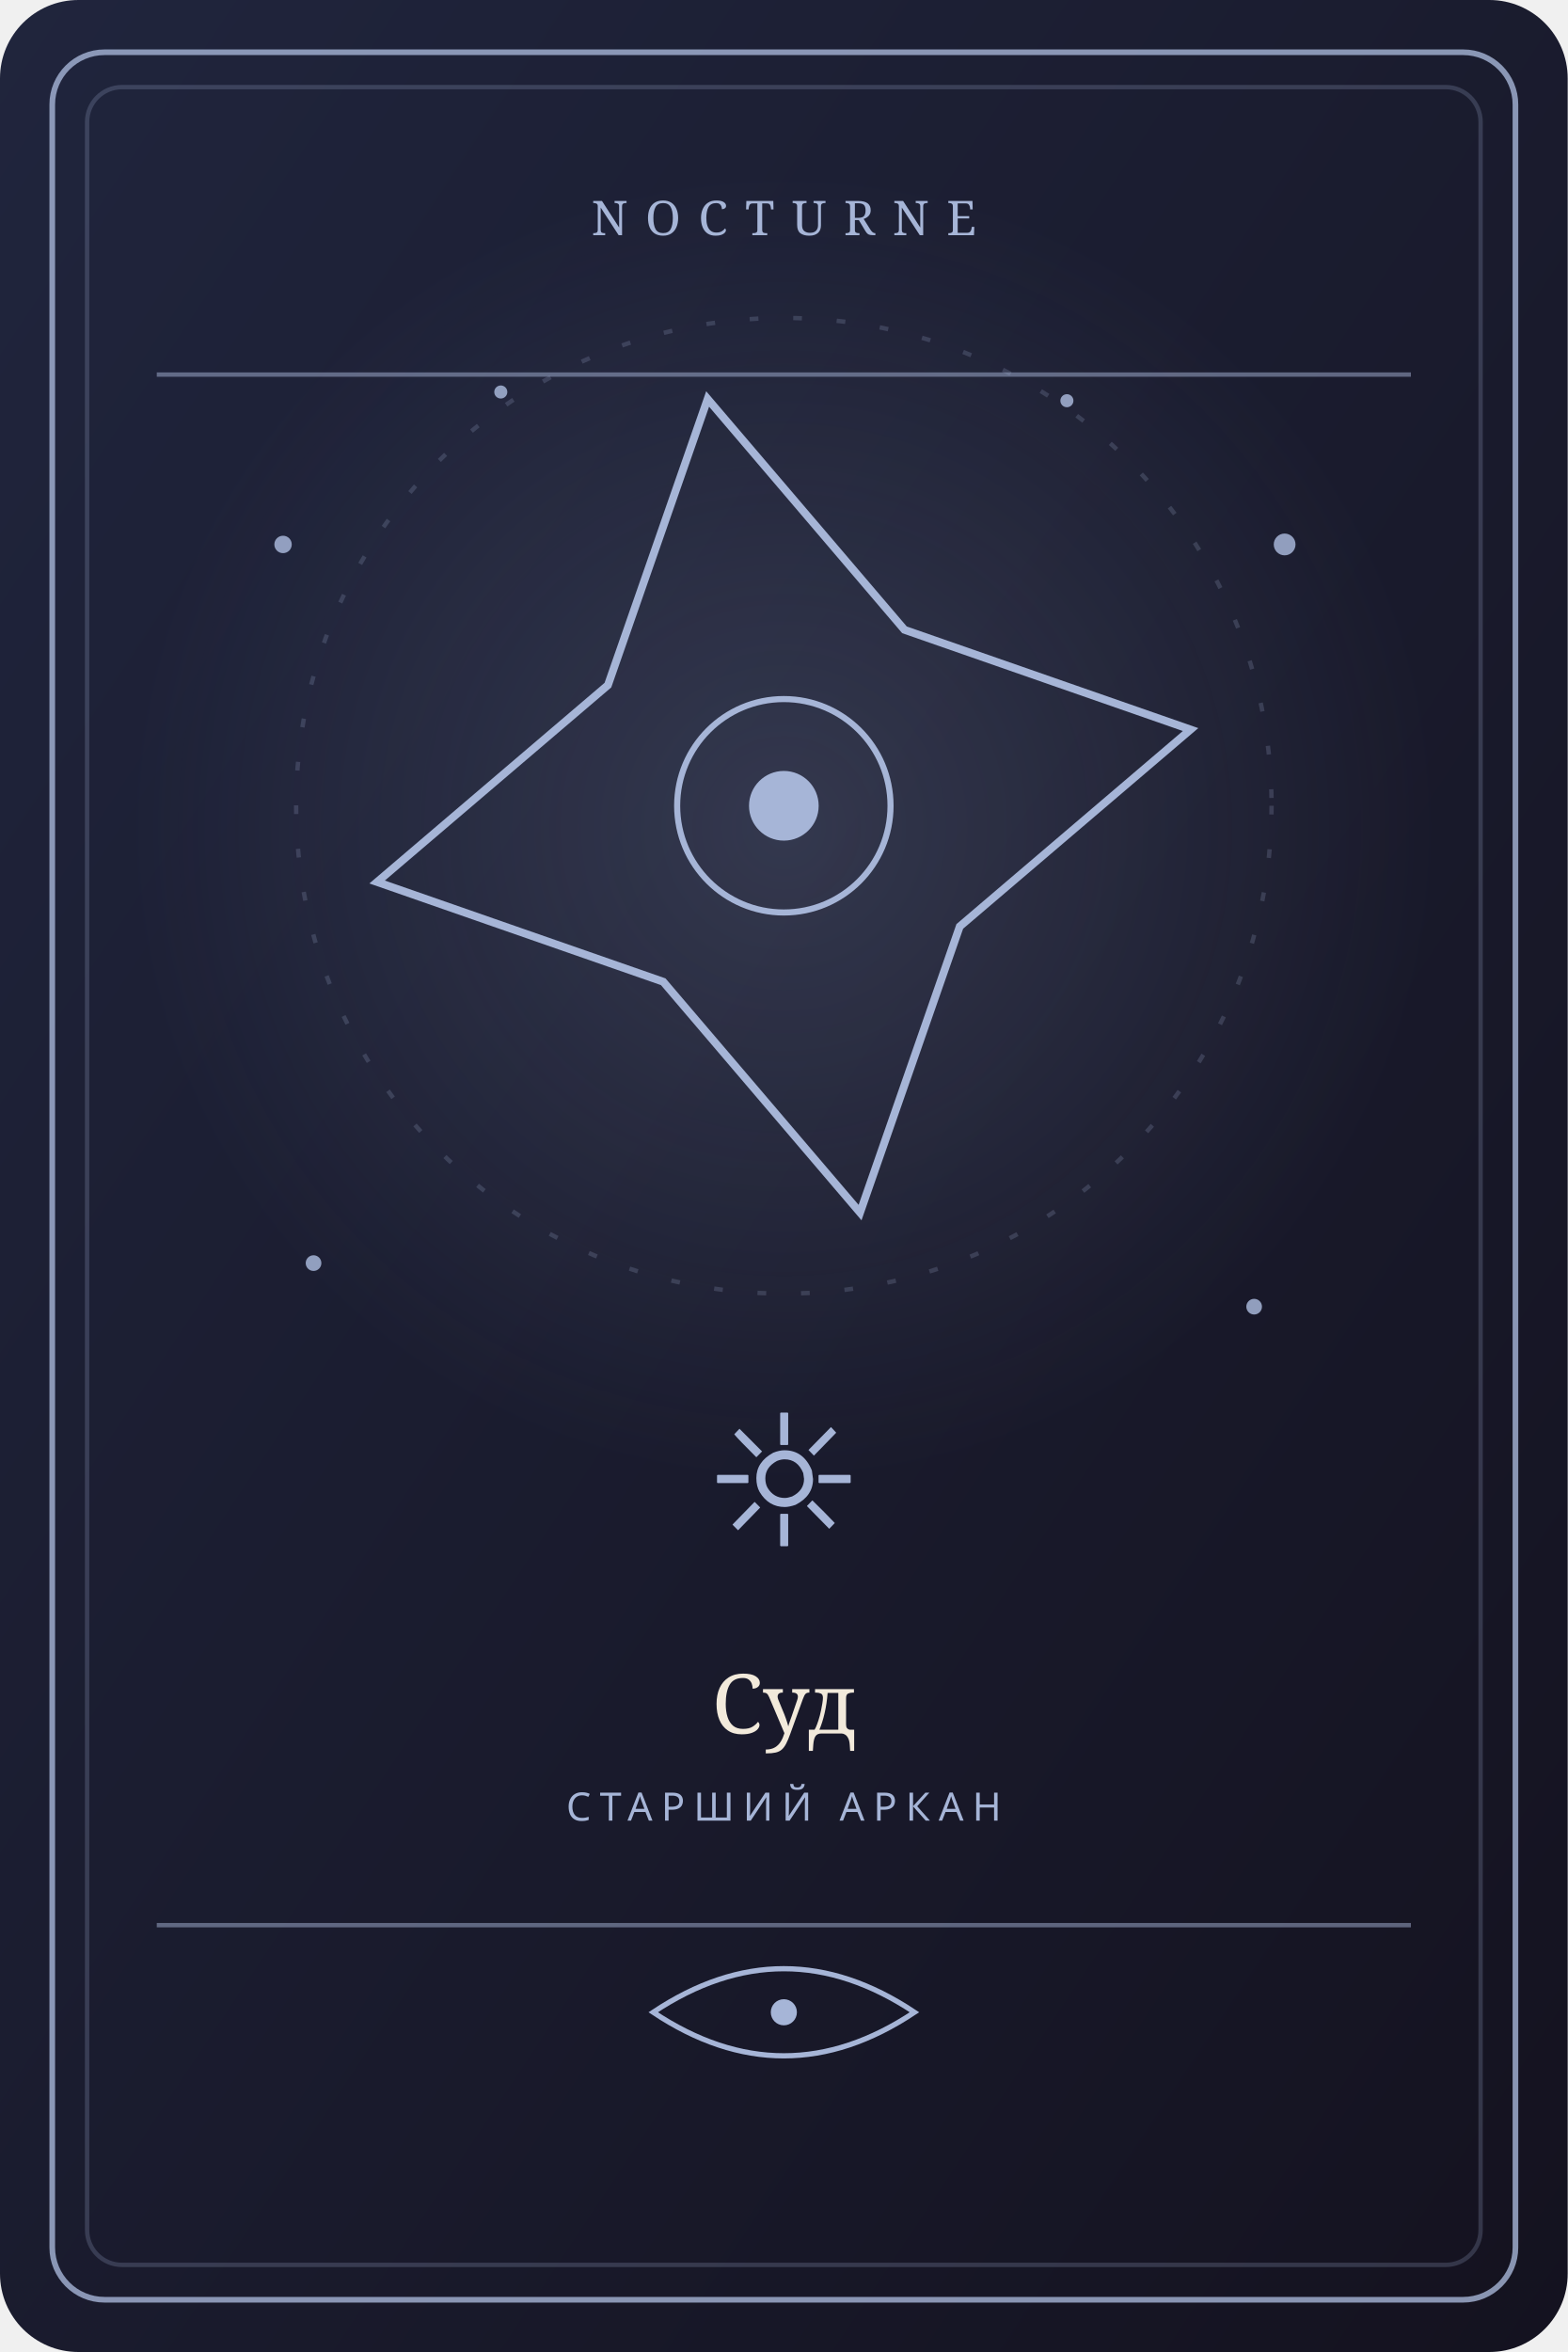
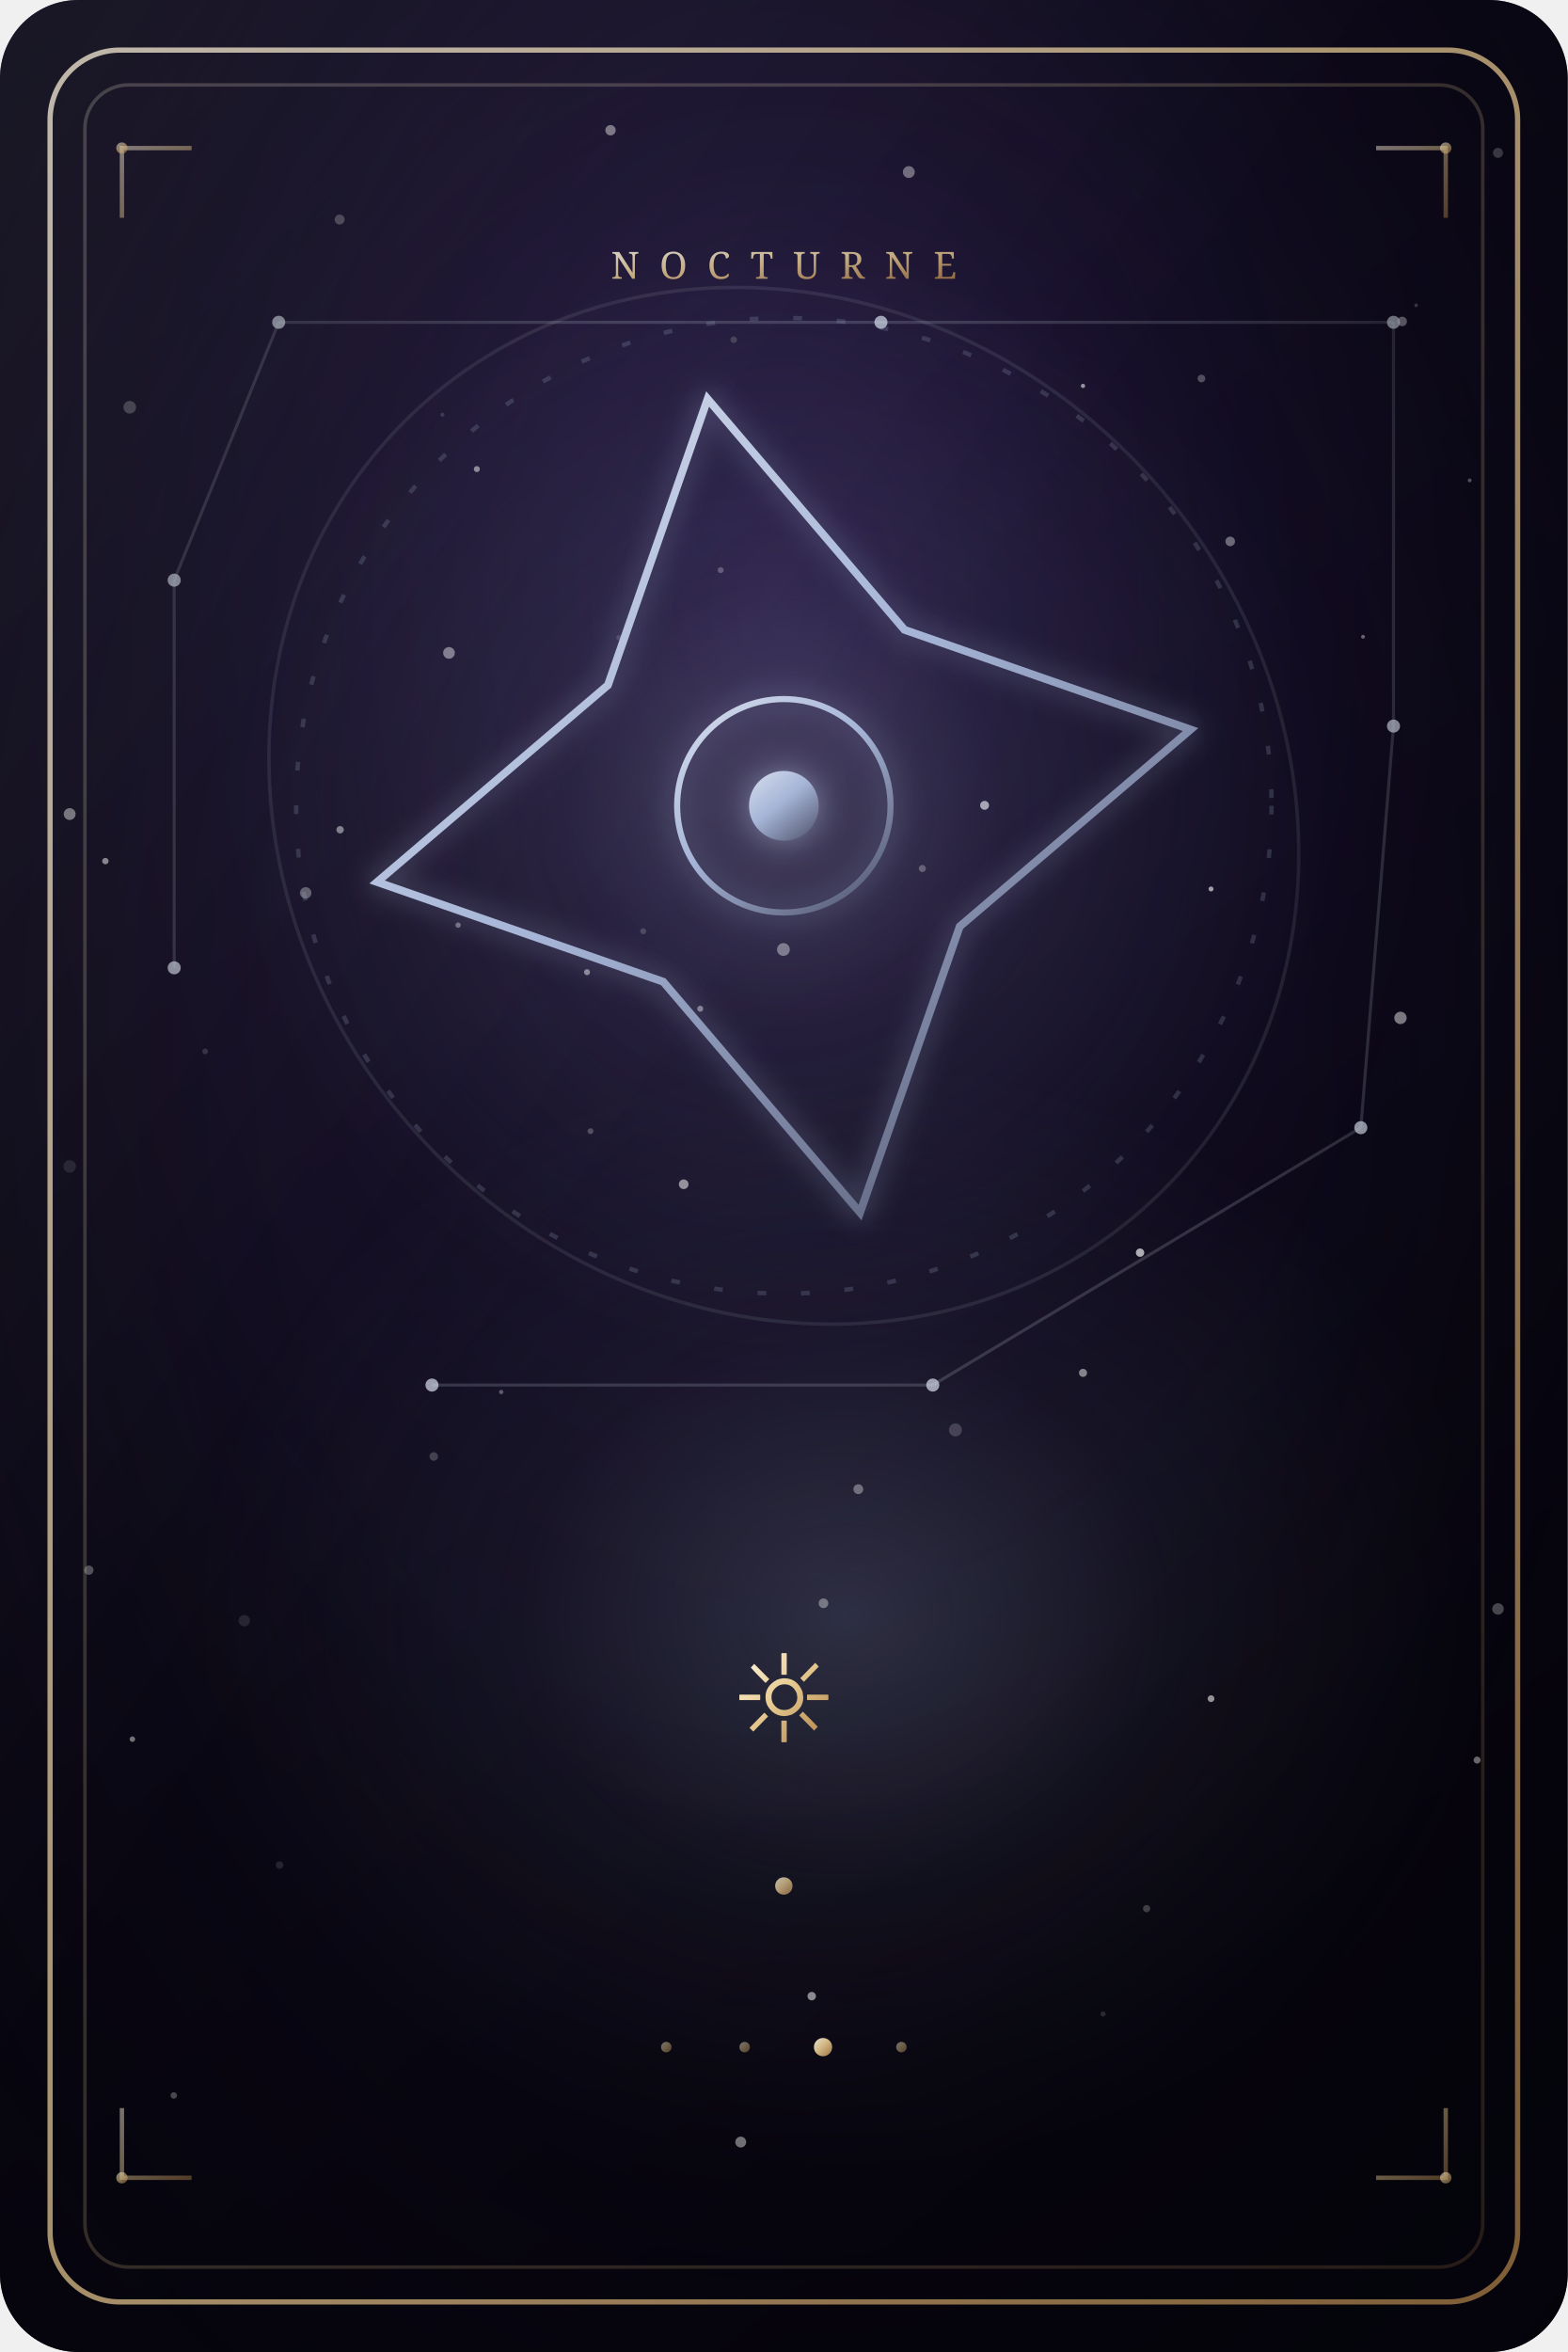
<svg xmlns="http://www.w3.org/2000/svg" viewBox="0 0 360 540" role="img" aria-label="Nocturne Tarot — Суд">
  <defs>
-     <linearGradient id="bg" x1="0" y1="0" x2="1" y2="1">
-       <stop stop-color="#20253d" />
-       <stop offset="1" stop-color="#14121f" />
+     <linearGradient id="bg" x1="0" y1="0" x2=".55" y2="1">
+       <stop offset="0" stop-color="#161029" />
+       <stop offset=".5" stop-color="#0e0a1b" />
+       <stop offset="1" stop-color="#06040d" />
    </linearGradient>
-     <radialGradient id="glow">
-       <stop stop-color="#a6b5d7" stop-opacity=".18" />
+     <radialGradient id="neb" cx=".5" cy=".26" r=".66">
+       <stop offset="0" stop-color="#6b4ab4" stop-opacity=".26" />
+       <stop offset=".5" stop-color="#3d2a6b" stop-opacity=".1" />
+       <stop offset="1" stop-color="#0a0814" stop-opacity="0" />
+     </radialGradient>
+     <radialGradient id="accentGlow" cx=".5" cy=".5" r=".5">
+       <stop offset="0" stop-color="#a6b5d7" stop-opacity=".22" />
+       <stop offset=".5" stop-color="#a6b5d7" stop-opacity=".06" />
      <stop offset="1" stop-color="#a6b5d7" stop-opacity="0" />
    </radialGradient>
+     <radialGradient id="halo" cx=".5" cy=".5" r=".5">
+       <stop offset="0" stop-color="#d7deed" stop-opacity=".22" />
+       <stop offset=".4" stop-color="#a6b5d7" stop-opacity=".08" />
+       <stop offset="1" stop-color="#a6b5d7" stop-opacity="0" />
+     </radialGradient>
+     <radialGradient id="vig" cx=".5" cy=".44" r=".76">
+       <stop offset=".42" stop-color="#04030a" stop-opacity="0" />
+       <stop offset="1" stop-color="#04030a" stop-opacity=".8" />
+     </radialGradient>
+     <linearGradient id="gold" x1="0" y1="0" x2="1" y2="1">
+       <stop offset="0" stop-color="#fff6df" />
+       <stop offset=".45" stop-color="#e8cc93" />
+       <stop offset="1" stop-color="#ad7f47" />
+     </linearGradient>
+     <linearGradient id="sig" x1="0" y1="0" x2=".8" y2="1">
+       <stop offset="0" stop-color="#d7deed" />
+       <stop offset=".5" stop-color="#a6b5d7" />
+       <stop offset="1" stop-color="#5b607a" />
+     </linearGradient>
+     <linearGradient id="sheen" x1="0" y1="0" x2="1" y2="1">
+       <stop offset="0" stop-color="#ffffff" stop-opacity=".06" />
+       <stop offset=".45" stop-color="#ffffff" stop-opacity="0" />
+     </linearGradient>
+     <filter id="glow" x="-40%" y="-40%" width="180%" height="180%">
+       <feDropShadow dx="0" dy="0" stdDeviation="3.2" flood-color="#a6b5d7" flood-opacity=".55" />
+     </filter>
  </defs>
  <rect width="360" height="540" rx="18" fill="url(#bg)" />
-   <rect x="12" y="12" width="336" height="516" rx="12" fill="none" stroke="#a6b5d7" stroke-opacity=".8" stroke-width="1.3" />
-   <rect x="20" y="20" width="320" height="500" rx="8" fill="none" stroke="#a6b5d7" stroke-opacity=".22" />
-   <circle cx="180" cy="190" r="150" fill="url(#glow)" />
-   <path d="M36 86 H324 M36 442 H324" stroke="#a6b5d7" stroke-opacity=".5" />
+   <rect width="360" height="540" rx="18" fill="url(#neb)" />
+   <ellipse cx="194" cy="371" rx="150" ry="128" fill="url(#accentGlow)" />
+   <g>
+     <circle cx="322.0" cy="73.8" r="1.09" fill="#fff" opacity="0.46" />
+     <circle cx="20.4" cy="360.5" r="1.07" fill="#fff" opacity="0.42" />
+     <circle cx="134.8" cy="223.2" r="0.69" fill="#fff" opacity="0.48" />
+     <circle cx="39.9" cy="481.1" r="0.74" fill="#fff" opacity="0.53" />
+     <circle cx="263.3" cy="438.2" r="0.83" fill="#fff" opacity="0.27" />
+     <circle cx="337.5" cy="110.3" r="0.44" fill="#fff" opacity="0.42" />
+     <circle cx="197.1" cy="341.9" r="1.13" fill="#fff" opacity="0.35" />
+     <circle cx="101.6" cy="95.2" r="0.46" fill="#fff" opacity="0.15" />
+     <circle cx="99.6" cy="334.4" r="0.98" fill="#fff" opacity="0.20" />
+     <circle cx="142.1" cy="146.4" r="0.59" fill="#fff" opacity="0.14" />
+     <circle cx="226.1" cy="184.9" r="1.02" fill="#fff" opacity="0.61" />
+     <circle cx="109.5" cy="107.7" r="0.69" fill="#fff" opacity="0.49" />
+     <circle cx="275.9" cy="86.9" r="0.88" fill="#fff" opacity="0.30" />
+     <circle cx="115.1" cy="319.6" r="0.50" fill="#fff" opacity="0.31" />
+     <circle cx="47.1" cy="241.4" r="0.66" fill="#fff" opacity="0.16" />
+     <circle cx="147.7" cy="213.8" r="0.68" fill="#fff" opacity="0.18" />
+     <circle cx="160.8" cy="231.6" r="0.69" fill="#fff" opacity="0.44" />
+     <circle cx="248.7" cy="315.2" r="0.93" fill="#fff" opacity="0.47" />
+     <circle cx="219.4" cy="328.3" r="1.49" fill="#fff" opacity="0.18" />
+     <circle cx="325.2" cy="70.1" r="0.42" fill="#fff" opacity="0.27" />
+     <circle cx="140.2" cy="29.9" r="1.19" fill="#fff" opacity="0.49" />
+     <circle cx="261.8" cy="287.6" r="0.96" fill="#fff" opacity="0.66" />
+     <circle cx="64.2" cy="428.2" r="0.87" fill="#fff" opacity="0.16" />
+     <circle cx="30.4" cy="399.3" r="0.63" fill="#fff" opacity="0.65" />
+     <circle cx="24.2" cy="197.7" r="0.74" fill="#fff" opacity="0.62" />
+     <circle cx="186.4" cy="458.3" r="0.97" fill="#fff" opacity="0.62" />
+     <circle cx="70.2" cy="205.0" r="1.32" fill="#fff" opacity="0.32" />
+     <circle cx="157.0" cy="271.9" r="1.11" fill="#fff" opacity="0.53" />
+     <circle cx="16.0" cy="267.8" r="1.44" fill="#fff" opacity="0.13" />
+     <circle cx="313.0" cy="146.2" r="0.44" fill="#fff" opacity="0.43" />
+     <circle cx="16.0" cy="186.9" r="1.36" fill="#fff" opacity="0.57" />
+     <circle cx="208.7" cy="39.5" r="1.36" fill="#fff" opacity="0.42" />
+     <circle cx="211.8" cy="199.4" r="0.81" fill="#fff" opacity="0.28" />
+     <circle cx="253.3" cy="462.4" r="0.59" fill="#fff" opacity="0.18" />
+     <circle cx="278.1" cy="204.1" r="0.57" fill="#fff" opacity="0.60" />
+     <circle cx="339.2" cy="404.1" r="0.80" fill="#fff" opacity="0.65" />
+     <circle cx="165.5" cy="130.9" r="0.69" fill="#fff" opacity="0.25" />
+     <circle cx="321.6" cy="233.7" r="1.42" fill="#fff" opacity="0.52" />
+     <circle cx="105.2" cy="212.4" r="0.61" fill="#fff" opacity="0.37" />
+     <circle cx="29.8" cy="93.5" r="1.45" fill="#fff" opacity="0.30" />
+     <circle cx="135.6" cy="259.7" r="0.67" fill="#fff" opacity="0.24" />
+     <circle cx="170.1" cy="491.8" r="1.25" fill="#fff" opacity="0.58" />
+     <circle cx="248.7" cy="88.6" r="0.49" fill="#fff" opacity="0.56" />
+     <circle cx="168.5" cy="78.0" r="0.76" fill="#fff" opacity="0.16" />
+     <circle cx="56.1" cy="372.1" r="1.30" fill="#fff" opacity="0.13" />
+     <circle cx="278.1" cy="390.0" r="0.78" fill="#fff" opacity="0.63" />
+     <circle cx="344.0" cy="369.4" r="1.32" fill="#fff" opacity="0.40" />
+     <circle cx="282.5" cy="124.3" r="1.10" fill="#fff" opacity="0.40" />
+     <circle cx="78.0" cy="50.4" r="1.14" fill="#fff" opacity="0.29" />
+     <circle cx="344.0" cy="35.1" r="1.15" fill="#fff" opacity="0.38" />
+     <circle cx="78.1" cy="190.5" r="0.85" fill="#fff" opacity="0.45" />
+     <circle cx="103.1" cy="149.9" r="1.34" fill="#fff" opacity="0.43" />
+     <circle cx="189.1" cy="368.1" r="1.11" fill="#fff" opacity="0.36" />
+     <circle cx="179.9" cy="218.0" r="1.47" fill="#fff" opacity="0.40" />
+   </g>
+   <g>
+     <circle cx="40.0" cy="222.2" r="1.5" fill="#d7deed" opacity=".7" />
+     <circle cx="40.0" cy="133.2" r="1.5" fill="#d7deed" opacity=".7" />
+     <circle cx="64.0" cy="74.0" r="1.5" fill="#d7deed" opacity=".7" />
+     <circle cx="202.3" cy="74.0" r="1.5" fill="#d7deed" opacity=".7" />
+     <circle cx="320.0" cy="74.0" r="1.5" fill="#d7deed" opacity=".7" />
+     <circle cx="320.0" cy="166.7" r="1.5" fill="#d7deed" opacity=".7" />
+     <circle cx="312.5" cy="258.9" r="1.5" fill="#d7deed" opacity=".7" />
+     <circle cx="214.2" cy="318.0" r="1.5" fill="#d7deed" opacity=".7" />
+     <circle cx="99.2" cy="318.0" r="1.5" fill="#d7deed" opacity=".7" />
+     <line x1="40.0" y1="222.2" x2="40.0" y2="133.2" stroke="#d7deed" stroke-opacity=".18" stroke-width=".7" />
+     <line x1="40.0" y1="133.2" x2="64.0" y2="74.0" stroke="#d7deed" stroke-opacity=".18" stroke-width=".7" />
+     <line x1="64.0" y1="74.0" x2="202.3" y2="74.0" stroke="#d7deed" stroke-opacity=".18" stroke-width=".7" />
+     <line x1="202.3" y1="74.0" x2="320.0" y2="74.0" stroke="#d7deed" stroke-opacity=".18" stroke-width=".7" />
+     <line x1="320.0" y1="74.0" x2="320.0" y2="166.7" stroke="#d7deed" stroke-opacity=".18" stroke-width=".7" />
+     <line x1="320.0" y1="166.7" x2="312.5" y2="258.9" stroke="#d7deed" stroke-opacity=".18" stroke-width=".7" />
+     <line x1="312.5" y1="258.9" x2="214.2" y2="318.0" stroke="#d7deed" stroke-opacity=".18" stroke-width=".7" />
+     <line x1="214.2" y1="318.0" x2="99.2" y2="318.0" stroke="#d7deed" stroke-opacity=".18" stroke-width=".7" />
+   </g>
+   <ellipse cx="180" cy="185" rx="124" ry="113" transform="rotate(47 180 185)" fill="none" stroke="#d7deed" stroke-opacity=".1" stroke-width=".8" />
+   <rect width="360" height="540" rx="18" fill="url(#vig)" />
+   <rect width="360" height="540" rx="18" fill="url(#sheen)" />
+   <circle cx="180" cy="185" r="126" fill="url(#halo)" />
+   <rect x="11.5" y="11.5" width="337" height="517" rx="16" fill="none" stroke="url(#gold)" stroke-opacity=".72" stroke-width="1.2" />
+   <rect x="19.5" y="19.5" width="321" height="501" rx="10" fill="none" stroke="url(#gold)" stroke-opacity=".2" stroke-width=".8" />
+   <g stroke="url(#gold)" stroke-opacity=".45" stroke-width="1" fill="none">
+     <path d="M28 50 V34 H44" />
+     <path d="M332 50 V34 H316" />
+     <path d="M28 484 V500 H44" />
+     <path d="M332 484 V500 H316" />
+   </g>
+   <g fill="url(#gold)" opacity=".55">
+     <circle cx="28" cy="34" r="1.3" />
+     <circle cx="332" cy="34" r="1.3" />
+     <circle cx="28" cy="500" r="1.3" />
+     <circle cx="332" cy="500" r="1.3" />
+   </g>
+   <path d="M58 60 H114 M246 60 H302" stroke="url(#gold)" stroke-opacity=".34" stroke-width=".9" />
+   <text x="180" y="64" text-anchor="middle" fill="url(#gold)" fill-opacity=".82" font-family="Georgia,serif" font-size="8.6" letter-spacing="4.6">NOCTURNE</text>
  <circle cx="180" cy="185" r="112" fill="none" stroke="#a6b5d7" stroke-opacity=".2" stroke-dasharray="2 8" />
-   <polygon points="220.4,212.7 197.5,278.4 152.3,225.4 86.6,202.5 139.6,157.3 162.5,91.6 207.7,144.6 273.4,167.5" fill="none" stroke="#a6b5d7" stroke-width="1.8" />
-   <circle cx="180" cy="185" r="24.5" fill="none" stroke="#a6b5d7" stroke-width="1.4" />
-   <circle cx="180" cy="185" r="8" fill="#a6b5d7" />
-   <g fill="#a6b5d7" opacity=".85">
-     <circle cx="65" cy="125" r="2" />
-     <circle cx="295" cy="125" r="2.5" />
-     <circle cx="72" cy="290" r="1.8" />
-     <circle cx="288" cy="300" r="1.8" />
-     <circle cx="115" cy="90" r="1.5" />
-     <circle cx="245" cy="92" r="1.5" />
+   <g filter="url(#glow)">
+     <polygon points="220.4,212.7 197.5,278.4 152.3,225.4 86.6,202.5 139.6,157.3 162.5,91.6 207.7,144.6 273.4,167.5" fill="none" stroke="url(#sig)" stroke-width="1.8" />
+     <circle cx="180" cy="185" r="24.5" fill="none" stroke="url(#sig)" stroke-width="1.4" />
+     <circle cx="180" cy="185" r="8" fill="url(#sig)" />
  </g>
-   <text x="180" y="54" text-anchor="middle" fill="#a6b5d7" font-family="Georgia,serif" font-size="11" letter-spacing="4">NOCTURNE</text>
-   <text x="180" y="355" text-anchor="middle" fill="#a6b5d7" font-family="Georgia,serif" font-size="42">☼</text>
-   <text x="180" y="398" text-anchor="middle" fill="#f2eadb" font-family="Georgia,serif" font-size="19">Суд</text>
-   <text x="180" y="418" text-anchor="middle" fill="#a6b5d7" font-family="sans-serif" font-size="9" letter-spacing="2">СТАРШИЙ АРКАН</text>
-   <path d="M150 462 Q180 442 210 462 Q180 482 150 462Z" fill="none" stroke="#a6b5d7" stroke-width="1.2" />
-   <circle cx="180" cy="462" r="3" fill="#a6b5d7" />
+   <text x="180" y="400" text-anchor="middle" fill="url(#gold)" font-family="Georgia,serif" font-size="28">☼</text>
+   <path d="M112 433 H166 M194 433 H248" stroke="url(#gold)" stroke-opacity=".3" stroke-width=".9" />
+   <circle cx="180" cy="433" r="2" fill="url(#gold)" opacity=".75" />
+   <g>
+     <circle cx="153" cy="470" r="1.2" fill="url(#gold)" opacity="0.45" />
+     <circle cx="171" cy="470" r="1.2" fill="url(#gold)" opacity="0.45" />
+     <circle cx="189" cy="470" r="2.1" fill="url(#gold)" opacity="0.9" />
+     <circle cx="207" cy="470" r="1.2" fill="url(#gold)" opacity="0.45" />
+   </g>
</svg>
